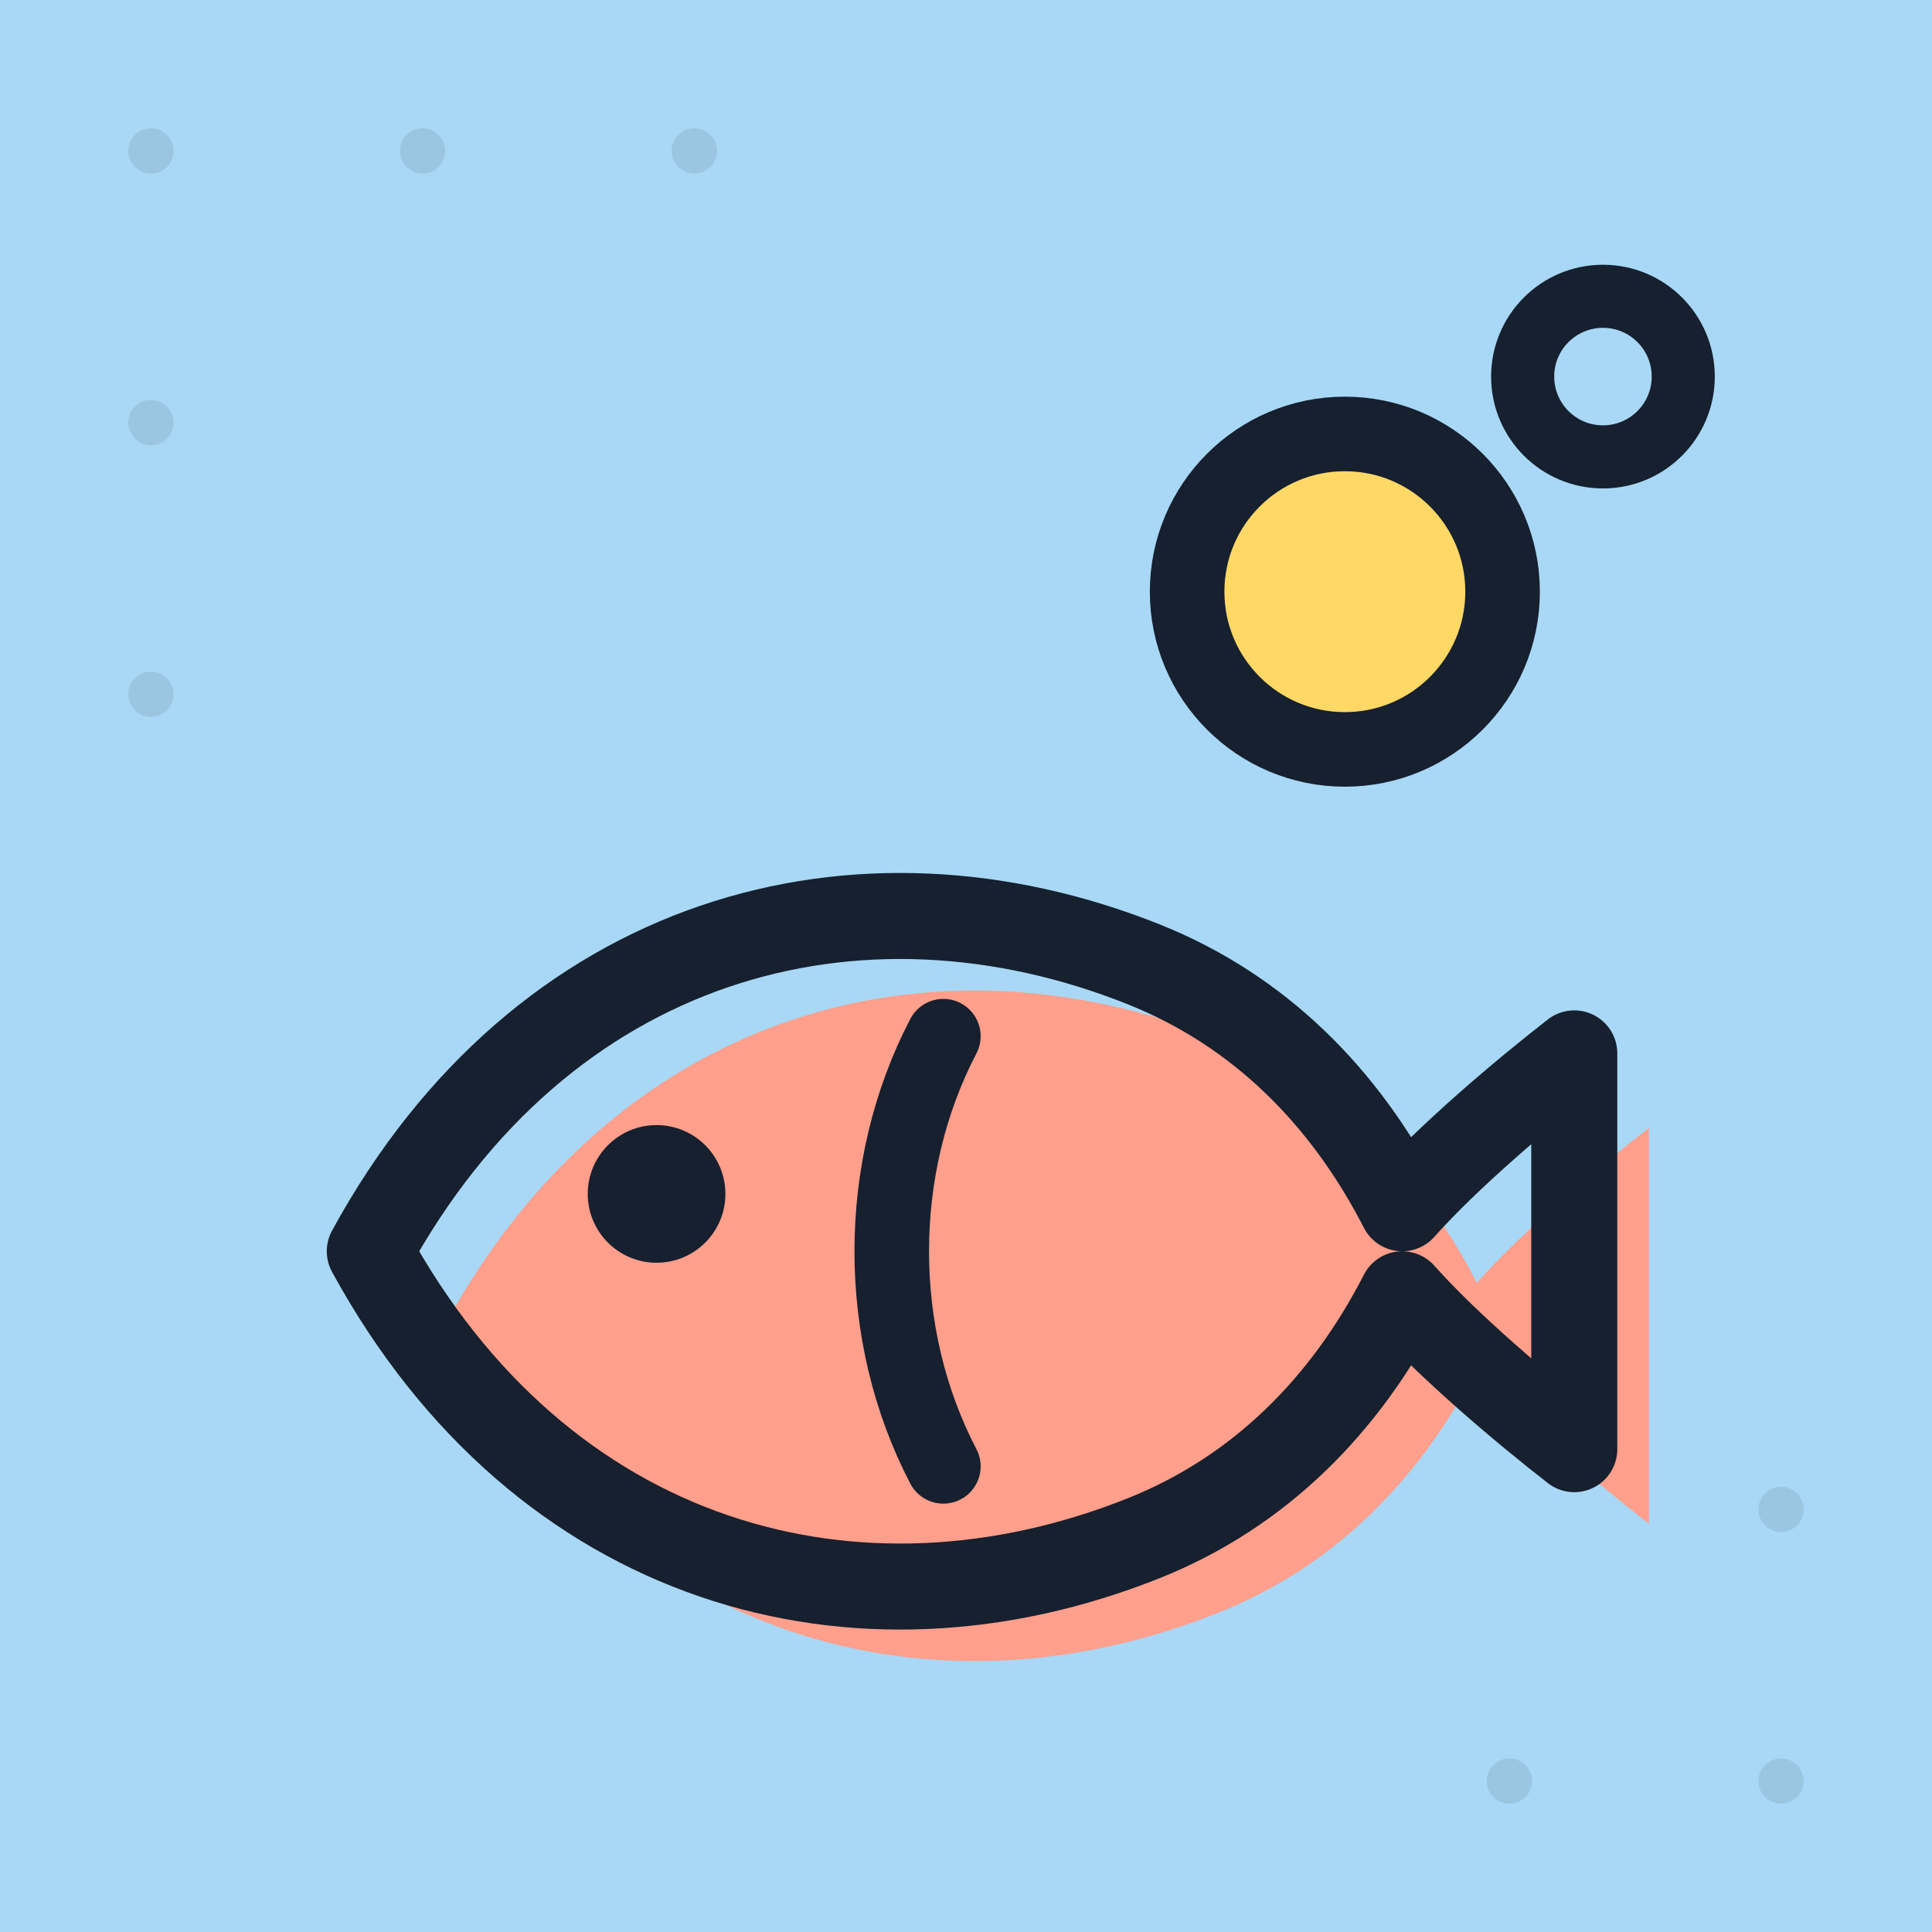
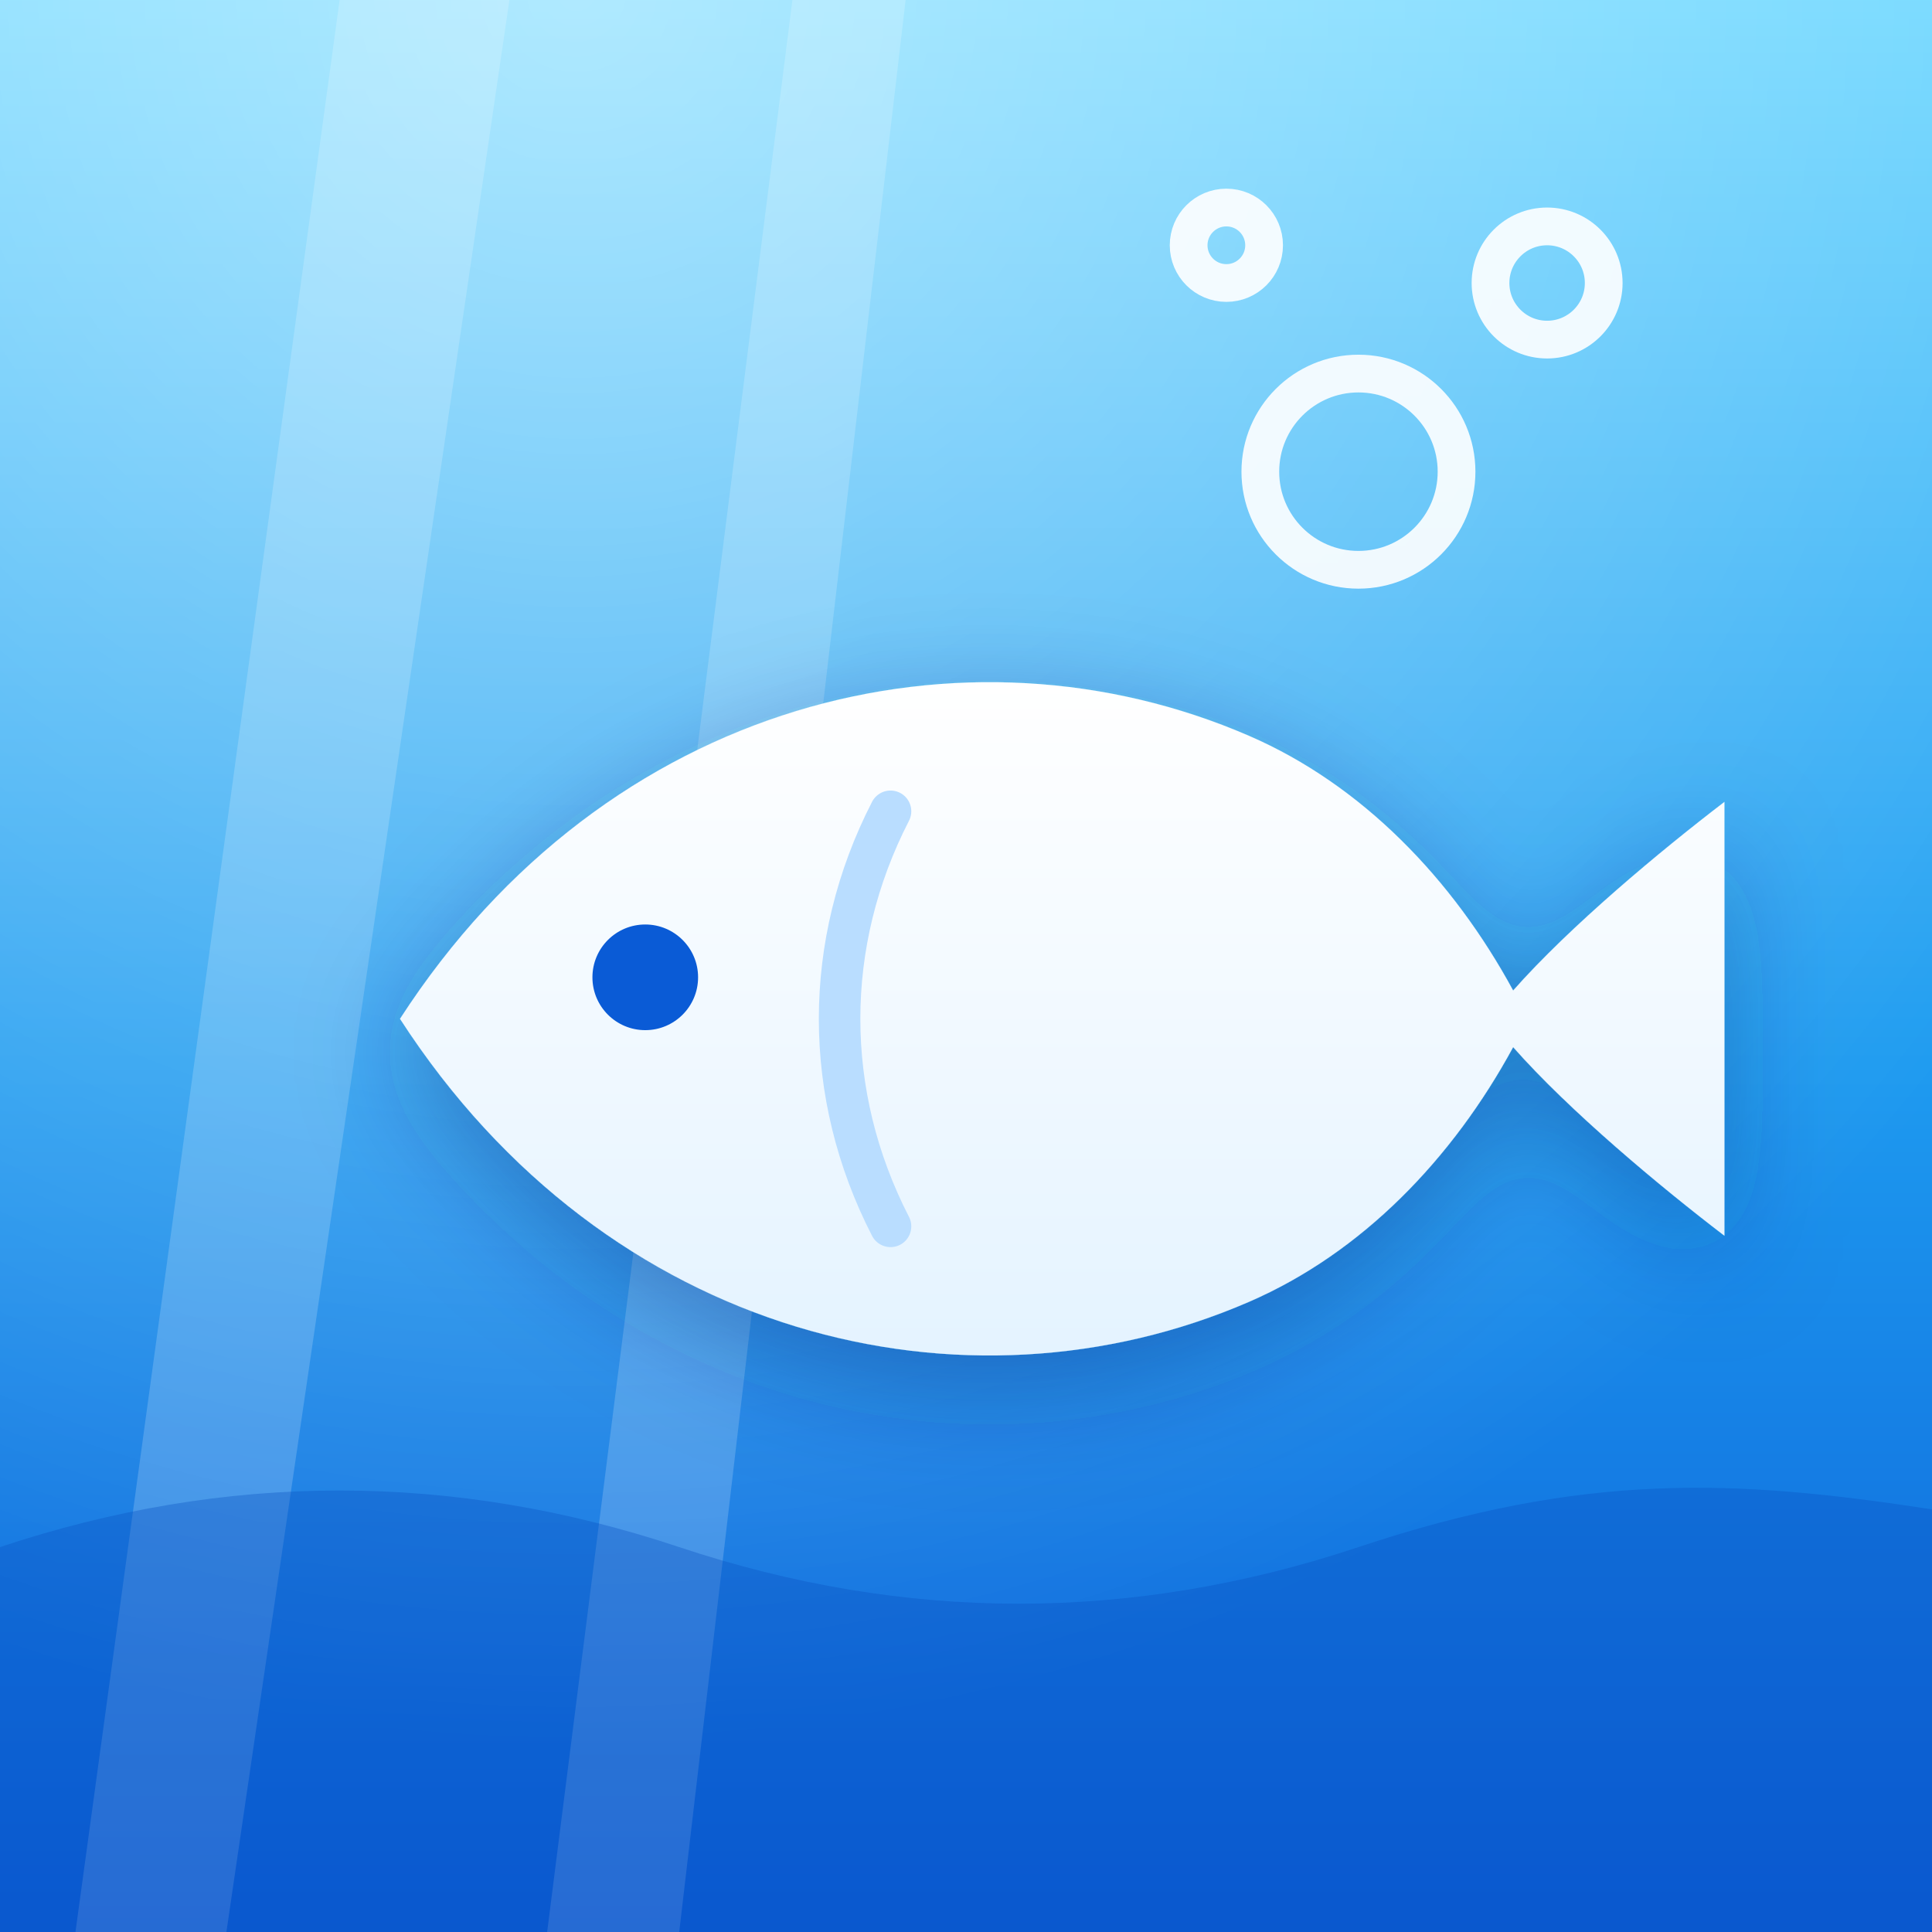
- <svg xmlns="http://www.w3.org/2000/svg" viewBox="0 0 512 512">
-   <rect width="512" height="512" fill="#A8D8F5" />
-   <g fill="#16202E" opacity=".1">
-     <circle cx="40" cy="40" r="6" />
-     <circle cx="112" cy="40" r="6" />
-     <circle cx="184" cy="40" r="6" />
-     <circle cx="40" cy="112" r="6" />
-     <circle cx="40" cy="184" r="6" />
-     <circle cx="472" cy="472" r="6" />
-     <circle cx="400" cy="472" r="6" />
-     <circle cx="472" cy="400" r="6" />
+ <svg xmlns="http://www.w3.org/2000/svg" viewBox="0 0 1024 1024">
+   <defs>
+     <linearGradient id="water" x1="0" y1="0" x2="0" y2="1">
+       <stop offset="0" stop-color="#6FD8FF" />
+       <stop offset="0.55" stop-color="#1E9BF0" />
+       <stop offset="1" stop-color="#0A5BD6" />
+     </linearGradient>
+     <radialGradient id="light" cx="0.3" cy="0" r="0.9">
+       <stop offset="0" stop-color="#fff" stop-opacity=".45" />
+       <stop offset="1" stop-color="#fff" stop-opacity="0" />
+     </radialGradient>
+     <linearGradient id="fish" x1="0" y1="0" x2="0" y2="1">
+       <stop offset="0" stop-color="#fff" />
+       <stop offset="1" stop-color="#E4F3FF" />
+     </linearGradient>
+   </defs>
+   <rect width="1024" height="1024" fill="url(#water)" />
+   <rect width="1024" height="1024" fill="url(#light)" />
+   <g fill="#fff" opacity=".18">
+     <path d="M180 0h90L120 1024H40z" />
+     <path d="M420 0h60L360 1024h-70z" />
  </g>
-   <g transform="translate(22 58) scale(7.6)">
-     <path d="M10 36c6-11 17-14 27-10 4 1.6 7 4.6 9 8.5 1.6-1.8 4.2-4 6-5.4v13.8c-1.8-1.4-4.4-3.6-6-5.4-2 3.9-5 6.9-9 8.5-10 4-21 1-27-10z" fill="#FF9F8C" transform="translate(2.6 2.6)" />
-     <path d="M10 36c6-11 17-14 27-10 4 1.6 7 4.6 9 8.5 1.6-1.8 4.2-4 6-5.4v13.8c-1.8-1.4-4.4-3.6-6-5.4-2 3.9-5 6.9-9 8.5-10 4-21 1-27-10z" fill="none" stroke="#16202E" stroke-width="3" stroke-linejoin="round" />
-     <path d="M30 28.5c-2.4 4.6-2.4 10.4 0 15" fill="none" stroke="#16202E" stroke-width="2.6" stroke-linecap="round" />
-     <circle cx="20" cy="34" r="2.4" fill="#16202E" />
-     <circle cx="44" cy="13" r="5.5" fill="#FFD866" stroke="#16202E" stroke-width="2.6" />
-     <circle cx="53" cy="5.5" r="2.8" fill="none" stroke="#16202E" stroke-width="2.2" />
+   <path d="M0 820c120-40 240-40 360 0s240 40 360 0 200-36 304-20v244H0z" fill="#0A4FBF" opacity=".35" />
+   <g transform="translate(512 540)">
+     <path d="M-300 0c110-170 300-215 450-150 60 26 108 76 140 135 30-34 78-74 112-100v230c-34-26-82-66-112-100-32 59-80 109-140 135-150 65-340 20-450-150z" fill="url(#fish)" filter="drop-shadow(0 18px 30px rgba(0,40,120,.35))" />
+     <circle cx="-170" cy="-22" r="28" fill="#0A5BD6" />
+     <path d="M-40-110c-36 70-36 150 0 220" fill="none" stroke="#B9DDFF" stroke-width="22" stroke-linecap="round" />
+   </g>
+   <g fill="none" stroke="#fff" stroke-width="20" opacity=".9">
+     <circle cx="720" cy="250" r="52" />
+     <circle cx="820" cy="150" r="30" />
+     <circle cx="650" cy="130" r="20" />
  </g>
</svg>
